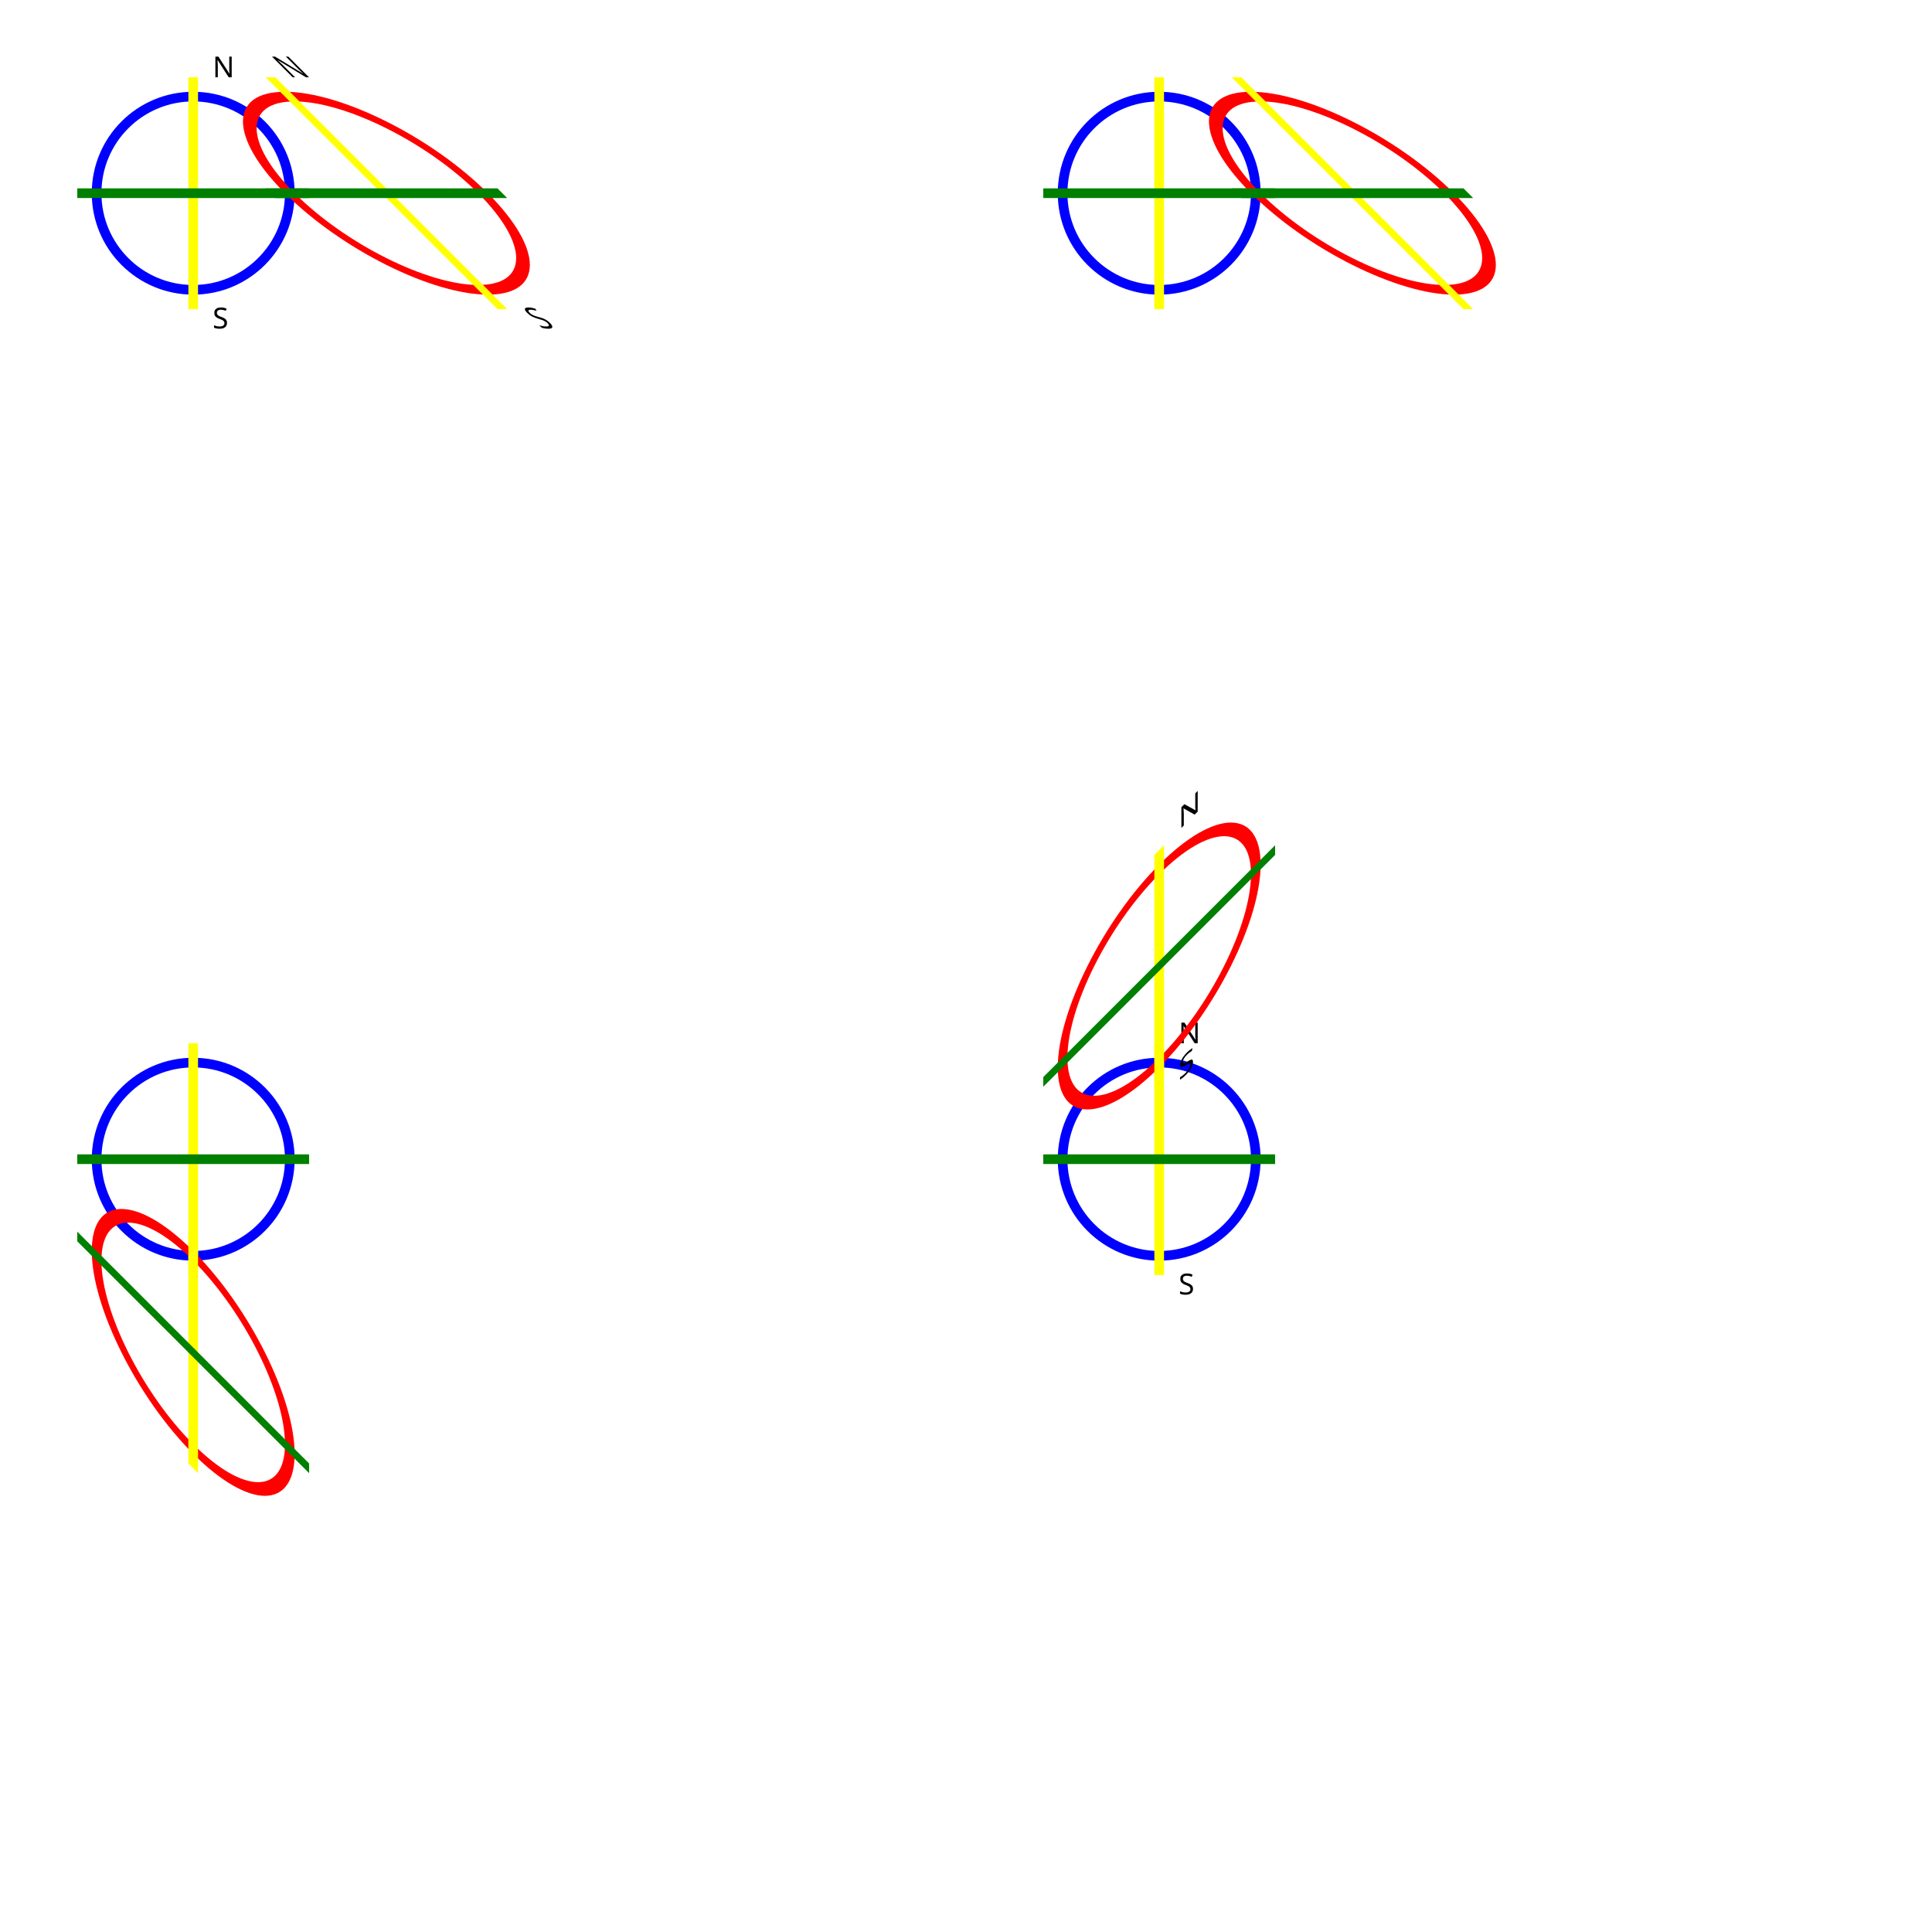
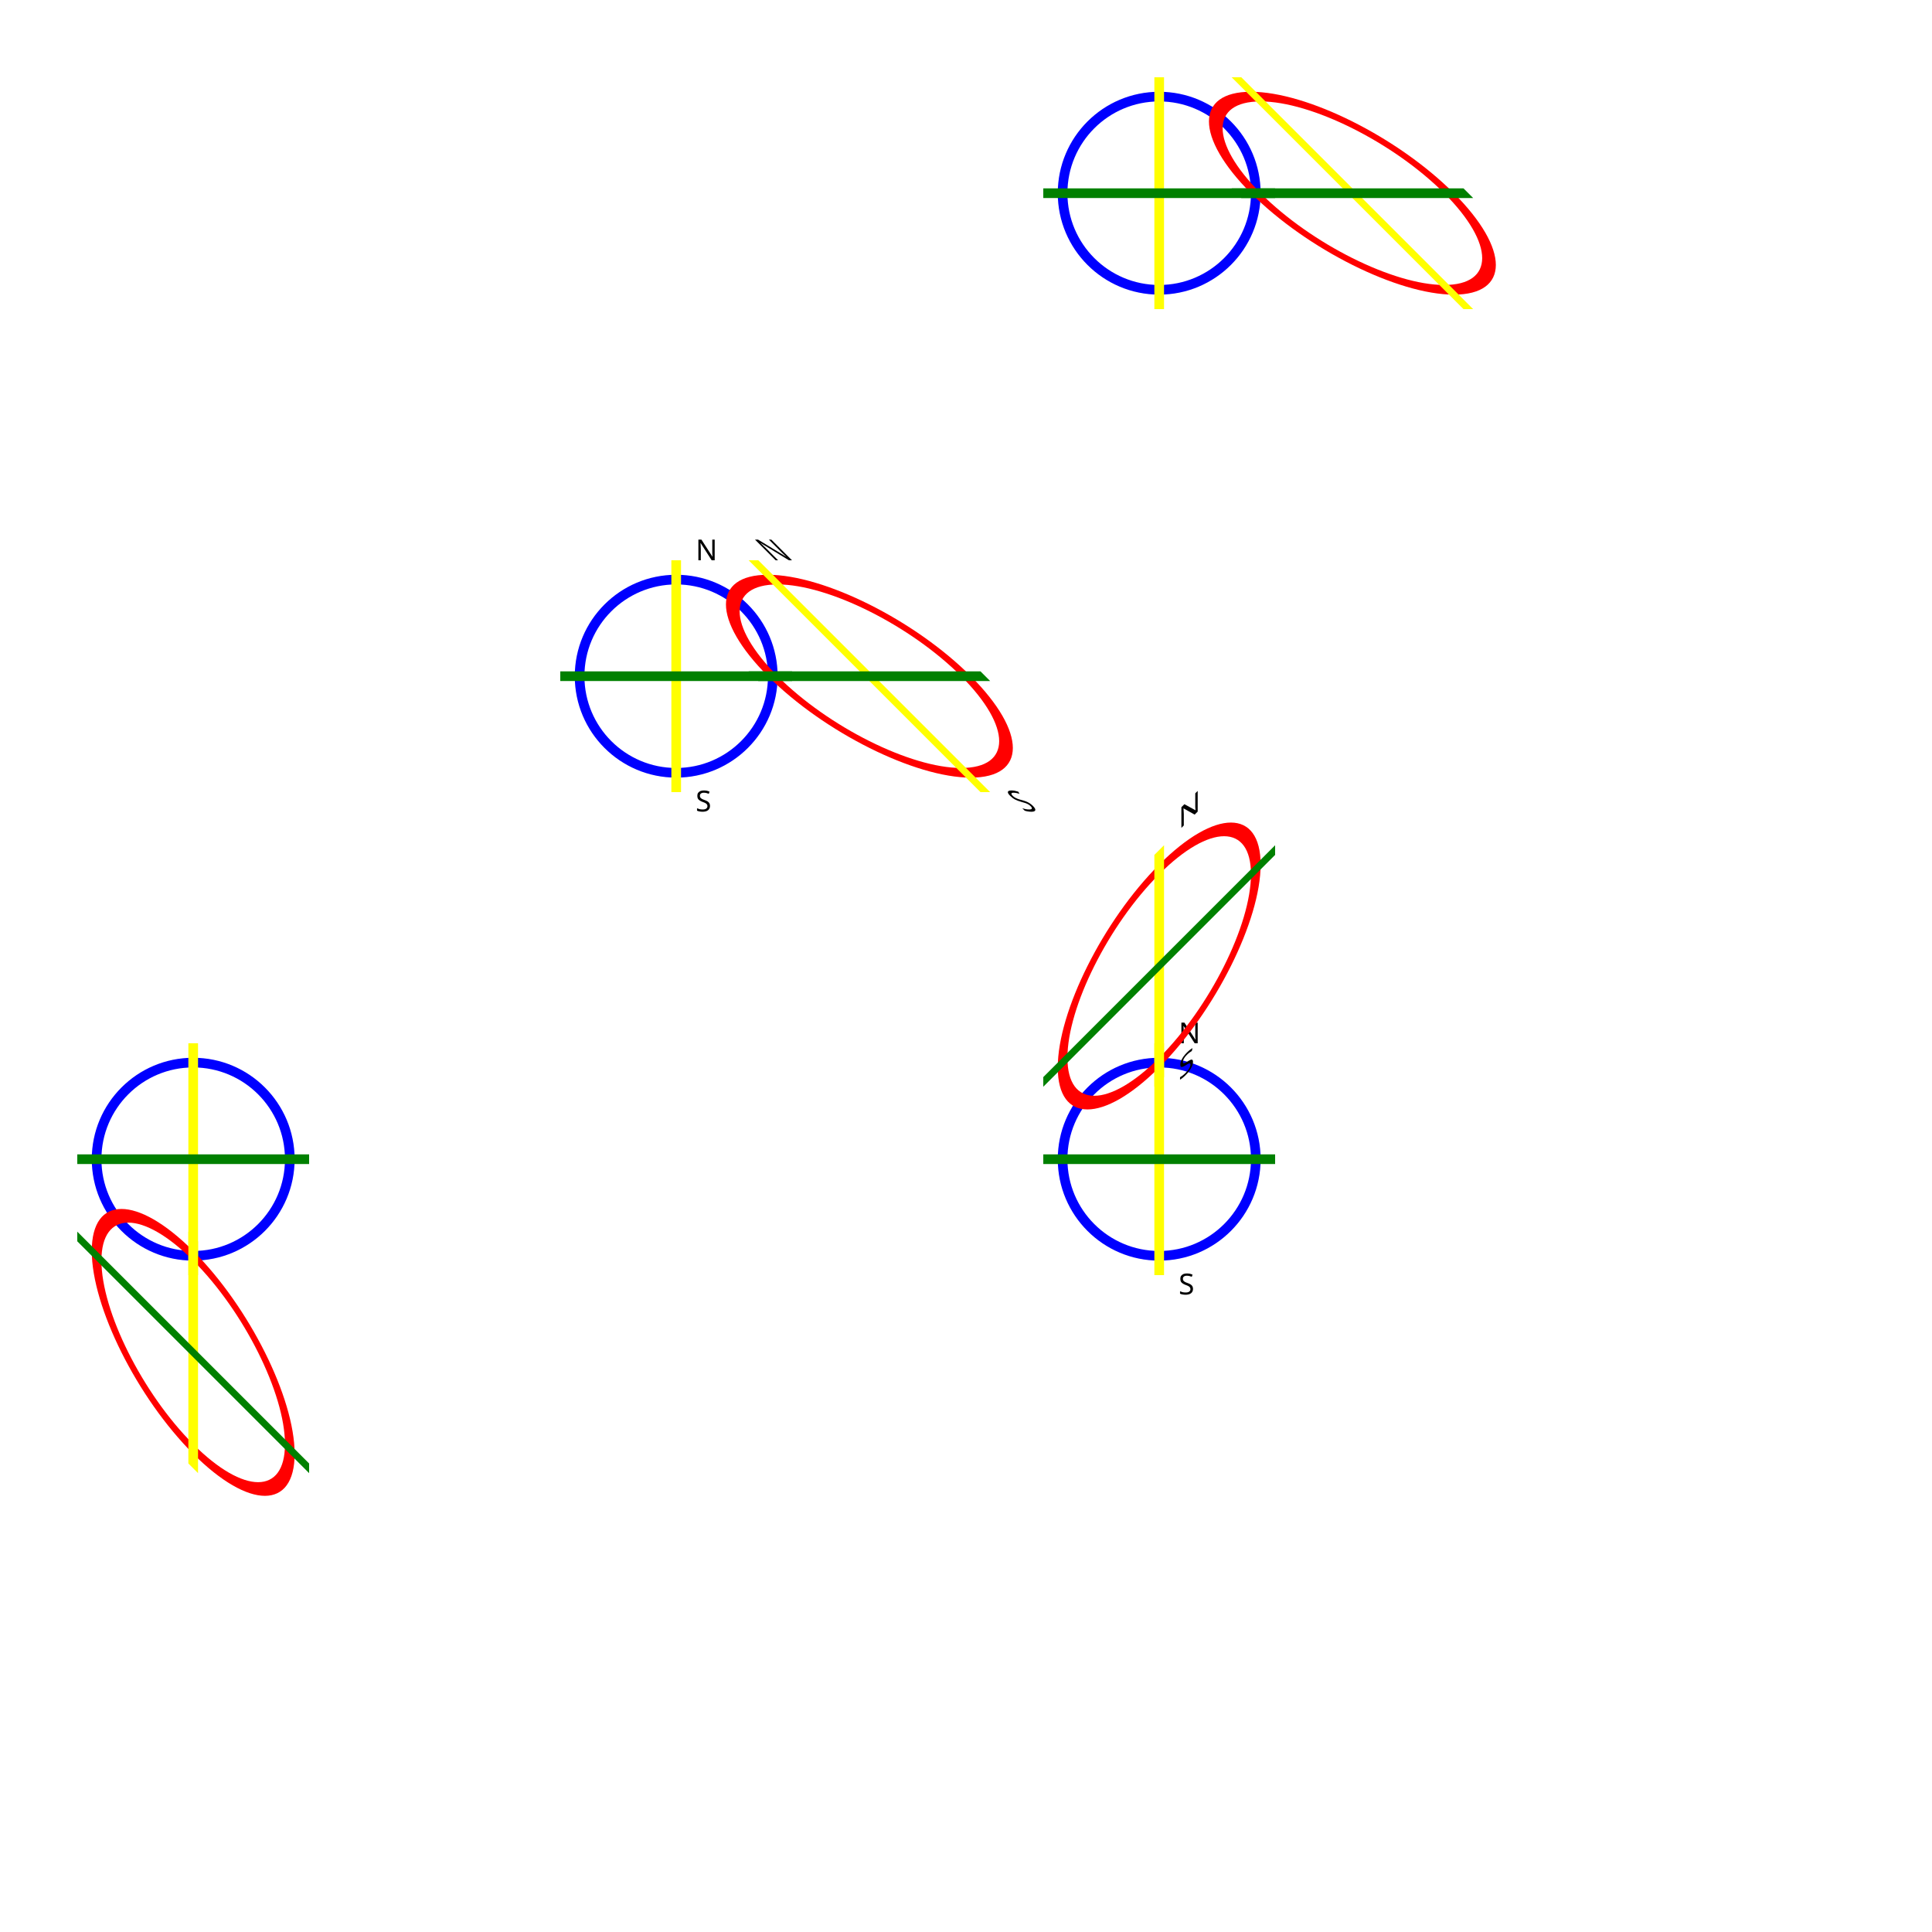
<svg xmlns="http://www.w3.org/2000/svg" viewBox="0 0 200 200">
  <style>
    .text_style {
      font: 3px sans-serif;
      fill: black;
    }
  </style>
-   <g fill="none">
+   <g fill="none" transform="translate(50,50)">
    <g>
      <circle cx="20" cy="20" r="10" stroke="blue" />
      <line x1="20" y1="8" x2="20" y2="32" stroke="yellow" />
      <line x1="8" y1="20" x2="32" y2="20" stroke="green" />
      <text x="22" y="8" class="text_style">N</text>
      <text x="22" y="34" class="text_style">S</text>
      <text x="22" y="38" id="textDisplay0" class="text_style" />
    </g>
    <g id="controlTransform0" transform="matrix(1,0,1,1,0,0)">
      <circle cx="20" cy="20" r="10" stroke="red" />
      <line x1="20" y1="8" x2="20" y2="32" stroke="yellow" />
      <line x1="8" y1="20" x2="32" y2="20" stroke="green" />
      <text x="22" y="8" class="text_style">N</text>
      <text x="22" y="34" class="text_style">S</text>
    </g>
  </g>
  <g fill="none" transform="translate(100)">
    <g>
      <text x="22" y="8">N</text>
      <circle cx="20" cy="20" r="10" stroke="blue" />
      <line x1="20" y1="8" x2="20" y2="32" stroke="yellow" />
      <line x1="8" y1="20" x2="32" y2="20" stroke="green" />
    </g>
    <g transform="matrix(1,0,1,1,0,0)">
      <circle cx="20" cy="20" r="10" stroke="red" />
      <text x="22" y="8">N</text>
      <line x1="20" y1="8" x2="20" y2="32" stroke="yellow" />
      <line x1="8" y1="20" x2="32" y2="20" stroke="green" />
    </g>
  </g>
  <g fill="none" transform="translate(0, 100)">
    <g>
      <circle cx="20" cy="20" r="10" stroke="blue" />
      <line x1="20" y1="8" x2="20" y2="32" stroke="yellow" />
      <line x1="8" y1="20" x2="32" y2="20" stroke="green" />
    </g>
    <g transform="matrix(1,1,0,1,0,0)">
      <circle cx="20" cy="20" r="10" stroke="red" />
      <line x1="20" y1="8" x2="20" y2="32" stroke="yellow" />
      <line x1="8" y1="20" x2="32" y2="20" stroke="green" />
    </g>
  </g>
  <g fill="none" transform="translate(100,100)">
    <g>
      <circle cx="20" cy="20" r="10" stroke="blue" />
      <line x1="20" y1="8" x2="20" y2="32" stroke="yellow" />
      <line x1="8" y1="20" x2="32" y2="20" stroke="green" />
      <text x="22" y="8" class="text_style">N</text>
      <text x="22" y="34" class="text_style">S</text>
    </g>
    <g id="controlTransform" transform="matrix(1,-1,0,1,0,0)">
      <circle cx="20" cy="20" r="10" stroke="red" />
      <line x1="20" y1="8" x2="20" y2="32" stroke="yellow" />
      <line x1="8" y1="20" x2="32" y2="20" stroke="green" />
      <text x="22" y="8" class="text_style">N</text>
      <text x="22" y="34" class="text_style">S</text>
    </g>
  </g>
</svg>
